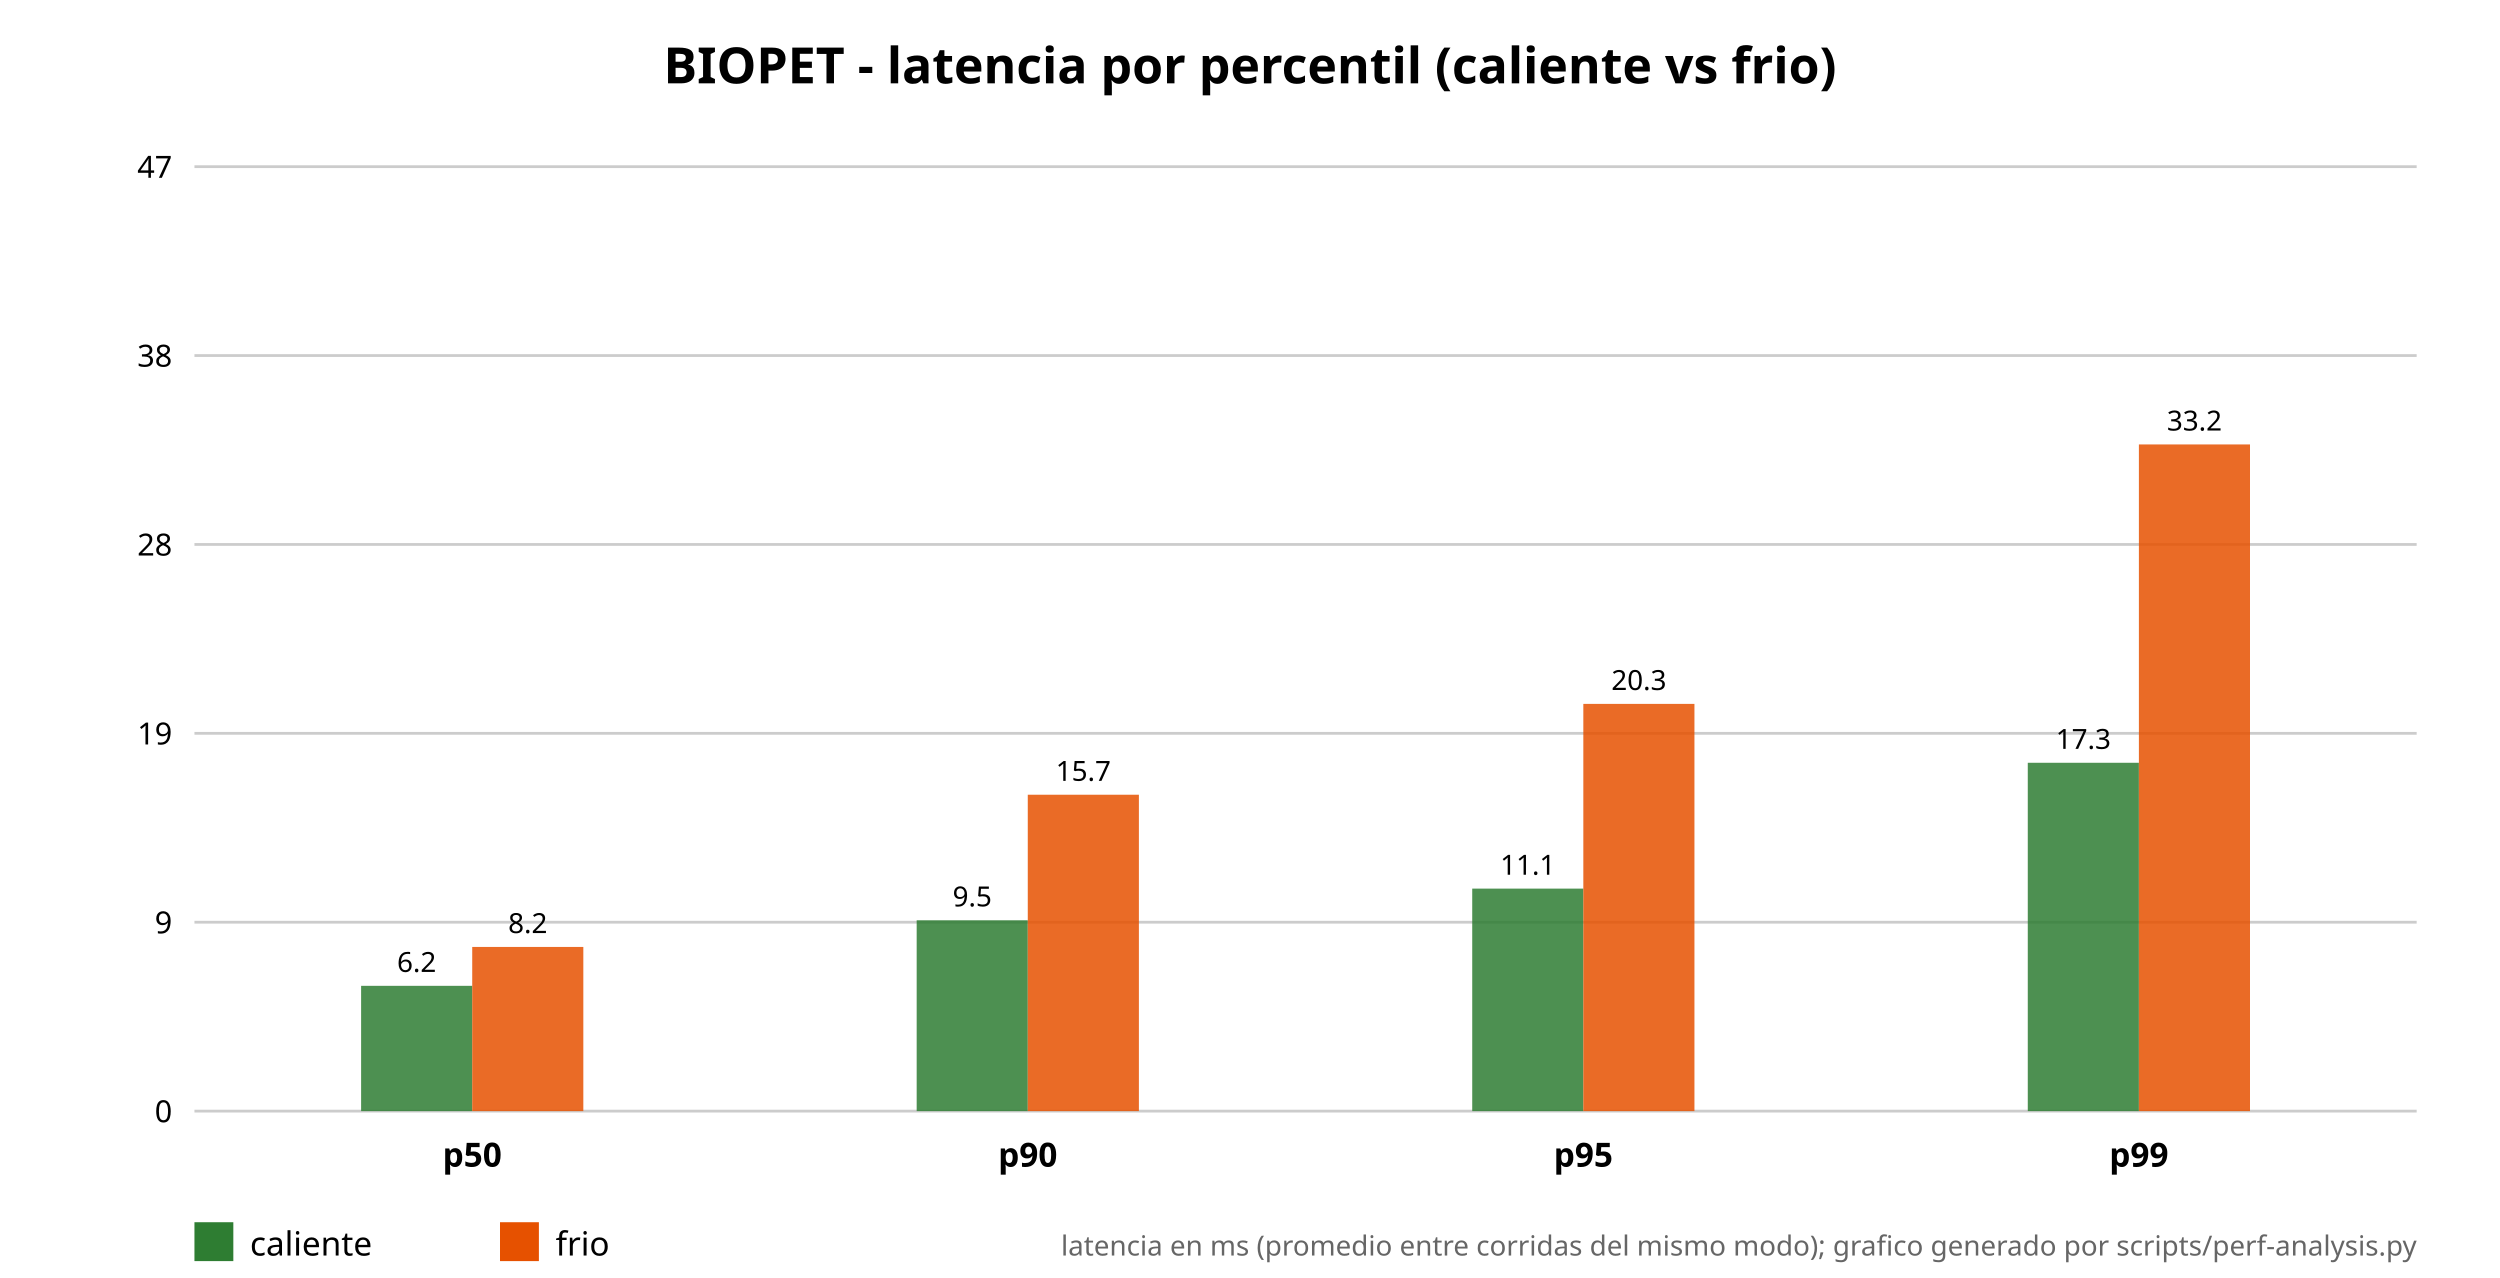
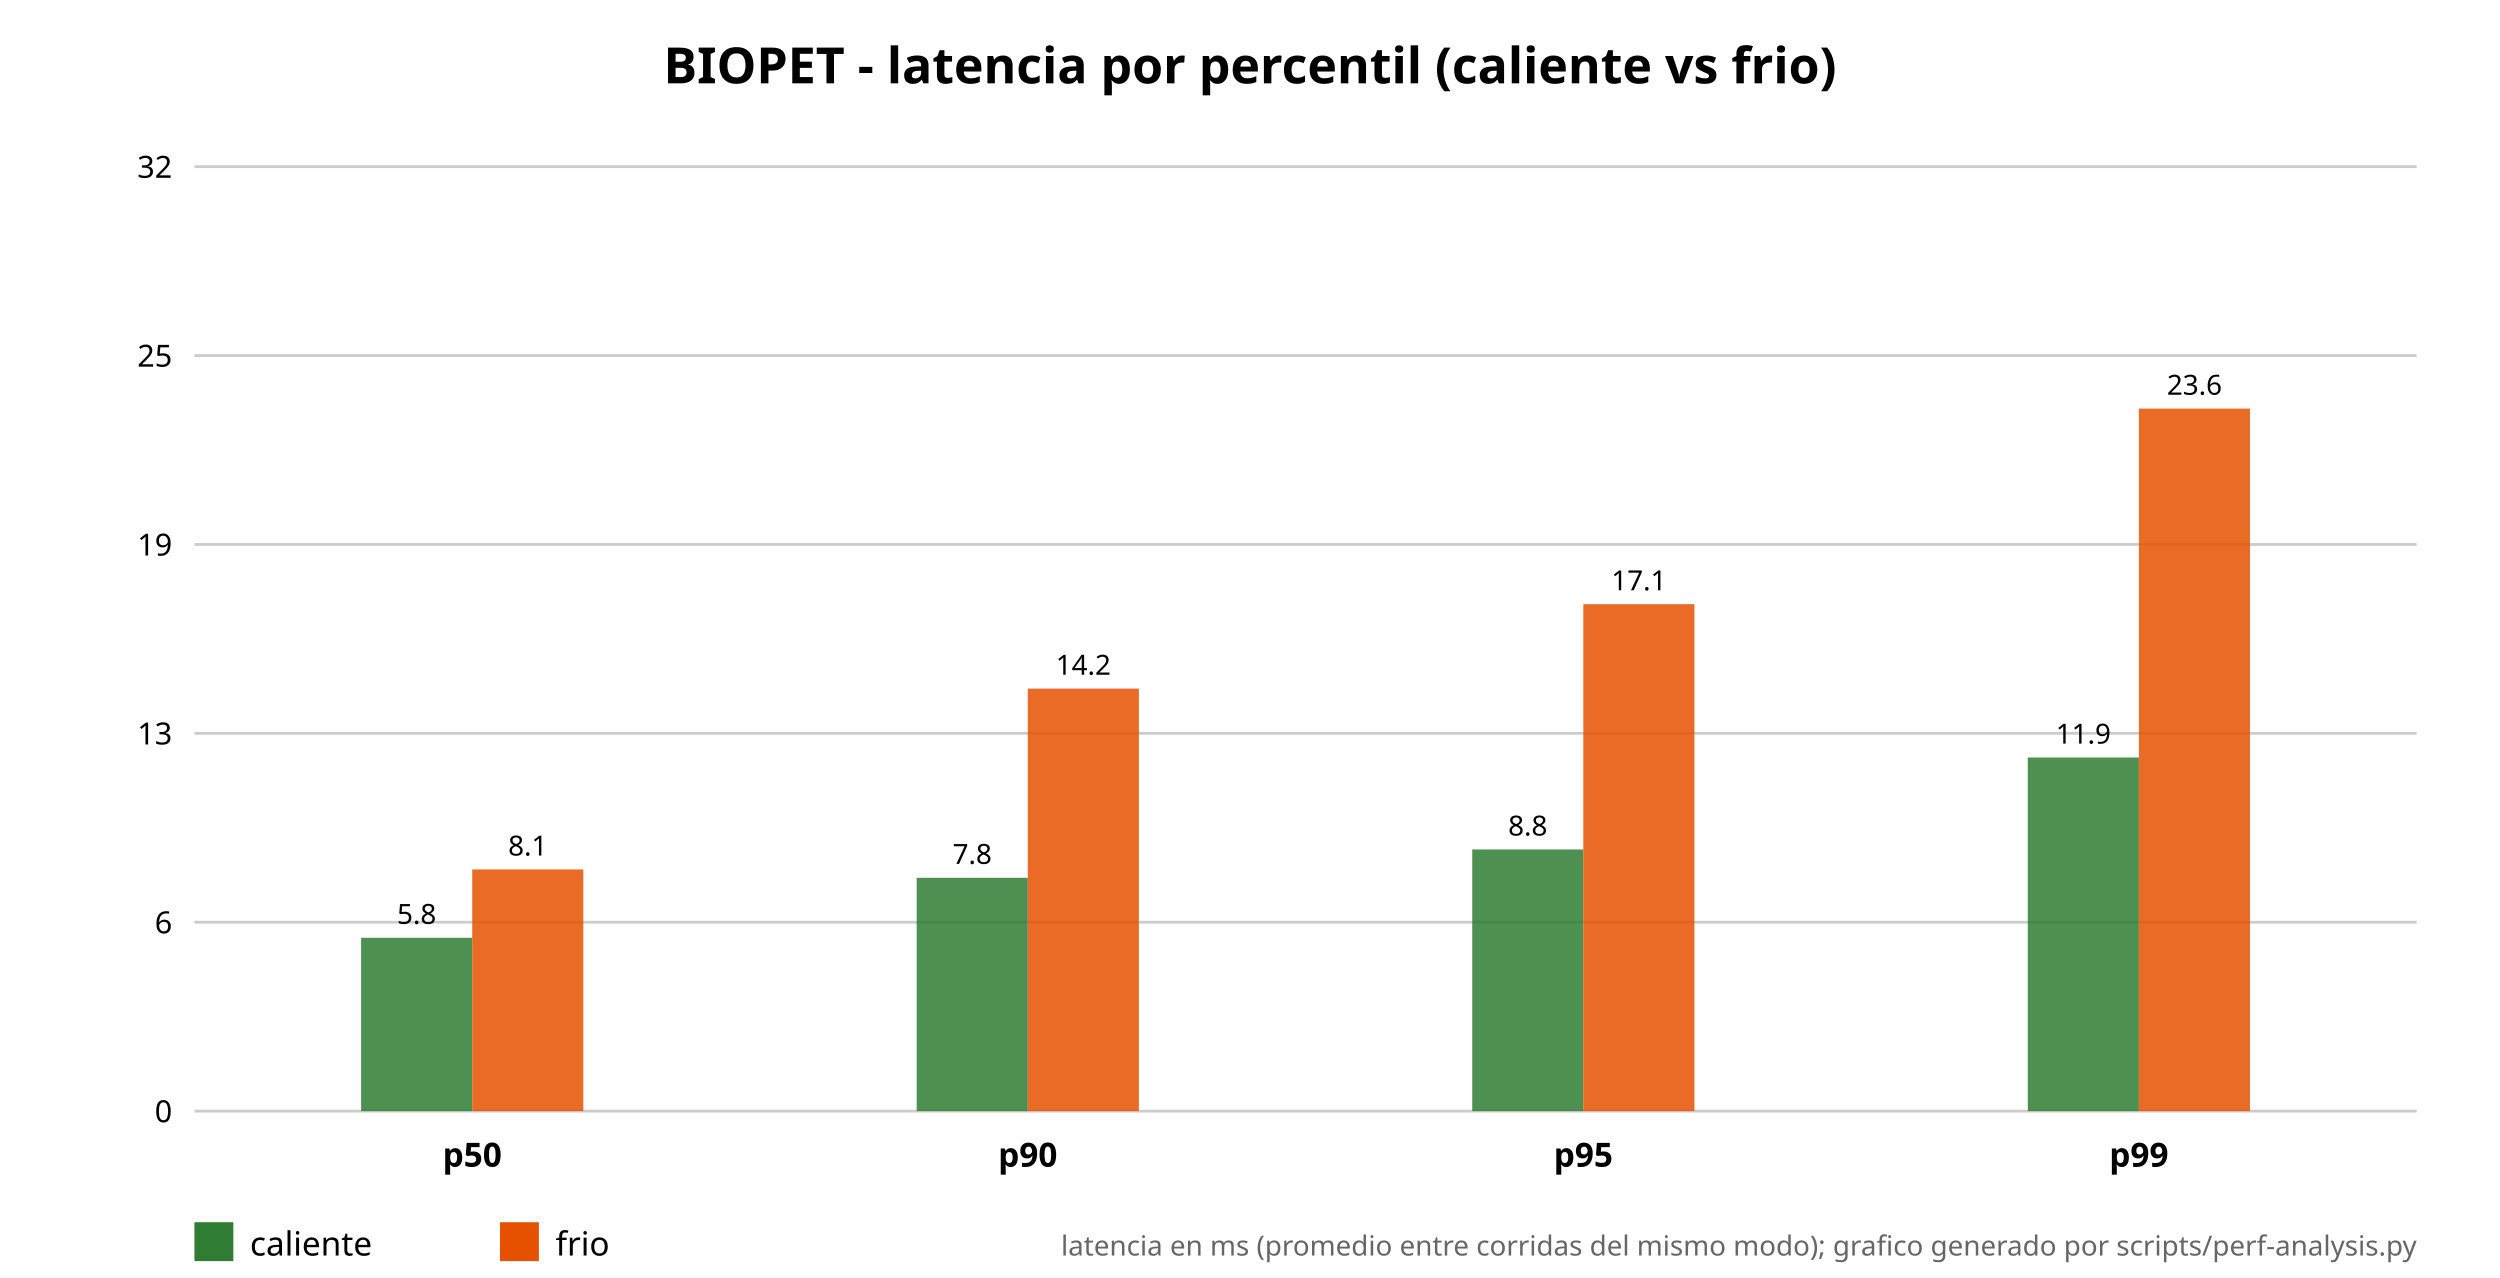
<svg xmlns="http://www.w3.org/2000/svg" width="900" height="460" viewBox="0 0 900 460">
  <text x="450.0" y="30" text-anchor="middle" font-family="sans-serif" font-size="18" font-weight="bold">BIOPET - latencia por percentil (caliente vs frio)</text>
  <line x1="70" y1="400.0" x2="870" y2="400.0" stroke="#ccc" stroke-width="1" />
  <text x="62" y="404.0" text-anchor="end" font-family="sans-serif" font-size="11">0</text>
  <line x1="70" y1="332.0" x2="870" y2="332.0" stroke="#ccc" stroke-width="1" />
-   <text x="62" y="336.0" text-anchor="end" font-family="sans-serif" font-size="11">9</text>
+   <text x="62" y="336.0" text-anchor="end" font-family="sans-serif" font-size="11">6</text>
  <line x1="70" y1="264.0" x2="870" y2="264.0" stroke="#ccc" stroke-width="1" />
-   <text x="62" y="268.0" text-anchor="end" font-family="sans-serif" font-size="11">19</text>
+   <text x="62" y="268.0" text-anchor="end" font-family="sans-serif" font-size="11">13</text>
  <line x1="70" y1="196.0" x2="870" y2="196.0" stroke="#ccc" stroke-width="1" />
-   <text x="62" y="200.0" text-anchor="end" font-family="sans-serif" font-size="11">28</text>
+   <text x="62" y="200.0" text-anchor="end" font-family="sans-serif" font-size="11">19</text>
  <line x1="70" y1="128.0" x2="870" y2="128.0" stroke="#ccc" stroke-width="1" />
-   <text x="62" y="132.0" text-anchor="end" font-family="sans-serif" font-size="11">38</text>
+   <text x="62" y="132.0" text-anchor="end" font-family="sans-serif" font-size="11">25</text>
  <line x1="70" y1="60.0" x2="870" y2="60.0" stroke="#ccc" stroke-width="1" />
-   <text x="62" y="64.0" text-anchor="end" font-family="sans-serif" font-size="11">47</text>
-   <rect x="130.0" y="354.9" width="40.0" height="45.1" fill="#2e7d32" opacity="0.85" />
-   <text x="150.0" y="349.9" text-anchor="middle" font-family="sans-serif" font-size="10">6.2</text>
-   <rect x="170.0" y="340.9" width="40.0" height="59.1" fill="#e65100" opacity="0.85" />
-   <text x="190.0" y="335.9" text-anchor="middle" font-family="sans-serif" font-size="10">8.2</text>
+   <text x="62" y="64.0" text-anchor="end" font-family="sans-serif" font-size="11">32</text>
+   <rect x="130.0" y="337.6" width="40.0" height="62.4" fill="#2e7d32" opacity="0.85" />
+   <text x="150.0" y="332.6" text-anchor="middle" font-family="sans-serif" font-size="10">5.8</text>
+   <rect x="170.0" y="313.0" width="40.0" height="87.0" fill="#e65100" opacity="0.85" />
+   <text x="190.0" y="308.0" text-anchor="middle" font-family="sans-serif" font-size="10">8.1</text>
  <text x="170.0" y="420" text-anchor="middle" font-family="sans-serif" font-size="12" font-weight="bold">p50</text>
-   <rect x="330.0" y="331.3" width="40.0" height="68.7" fill="#2e7d32" opacity="0.85" />
-   <text x="350.0" y="326.3" text-anchor="middle" font-family="sans-serif" font-size="10">9.5</text>
-   <rect x="370.0" y="286.1" width="40.0" height="113.9" fill="#e65100" opacity="0.85" />
-   <text x="390.0" y="281.1" text-anchor="middle" font-family="sans-serif" font-size="10">15.7</text>
+   <rect x="330.0" y="316.0" width="40.0" height="84.0" fill="#2e7d32" opacity="0.85" />
+   <text x="350.0" y="311.0" text-anchor="middle" font-family="sans-serif" font-size="10">7.8</text>
+   <rect x="370.0" y="247.9" width="40.0" height="152.1" fill="#e65100" opacity="0.85" />
+   <text x="390.0" y="242.9" text-anchor="middle" font-family="sans-serif" font-size="10">14.2</text>
  <text x="370.0" y="420" text-anchor="middle" font-family="sans-serif" font-size="12" font-weight="bold">p90</text>
-   <rect x="530.0" y="319.9" width="40.0" height="80.1" fill="#2e7d32" opacity="0.85" />
-   <text x="550.0" y="314.9" text-anchor="middle" font-family="sans-serif" font-size="10">11.1</text>
-   <rect x="570.0" y="253.4" width="40.0" height="146.6" fill="#e65100" opacity="0.85" />
-   <text x="590.0" y="248.4" text-anchor="middle" font-family="sans-serif" font-size="10">20.3</text>
+   <rect x="530.0" y="305.8" width="40.0" height="94.2" fill="#2e7d32" opacity="0.85" />
+   <text x="550.0" y="300.8" text-anchor="middle" font-family="sans-serif" font-size="10">8.8</text>
+   <rect x="570.0" y="217.5" width="40.0" height="182.5" fill="#e65100" opacity="0.85" />
+   <text x="590.0" y="212.5" text-anchor="middle" font-family="sans-serif" font-size="10">17.1</text>
  <text x="570.0" y="420" text-anchor="middle" font-family="sans-serif" font-size="12" font-weight="bold">p95</text>
-   <rect x="730.0" y="274.6" width="40.0" height="125.4" fill="#2e7d32" opacity="0.85" />
-   <text x="750.0" y="269.6" text-anchor="middle" font-family="sans-serif" font-size="10">17.3</text>
-   <rect x="770.0" y="160.0" width="40.0" height="240.0" fill="#e65100" opacity="0.85" />
-   <text x="790.0" y="155.0" text-anchor="middle" font-family="sans-serif" font-size="10">33.2</text>
+   <rect x="730.0" y="272.7" width="40.0" height="127.3" fill="#2e7d32" opacity="0.85" />
+   <text x="750.0" y="267.7" text-anchor="middle" font-family="sans-serif" font-size="10">11.9</text>
+   <rect x="770.0" y="147.1" width="40.0" height="252.9" fill="#e65100" opacity="0.85" />
+   <text x="790.0" y="142.1" text-anchor="middle" font-family="sans-serif" font-size="10">23.6</text>
  <text x="770.0" y="420" text-anchor="middle" font-family="sans-serif" font-size="12" font-weight="bold">p99</text>
  <rect x="70" y="440" width="14" height="14" fill="#2e7d32" />
  <text x="90" y="452" font-family="sans-serif" font-size="12">caliente</text>
  <rect x="180" y="440" width="14" height="14" fill="#e65100" />
  <text x="200" y="452" font-family="sans-serif" font-size="12">frio</text>
  <text x="870" y="452" text-anchor="end" font-family="sans-serif" font-size="10" fill="#666">latencia en ms (promedio entre corridas del mismo modo); grafico generado por scripts/perf-analysis.py</text>
</svg>
